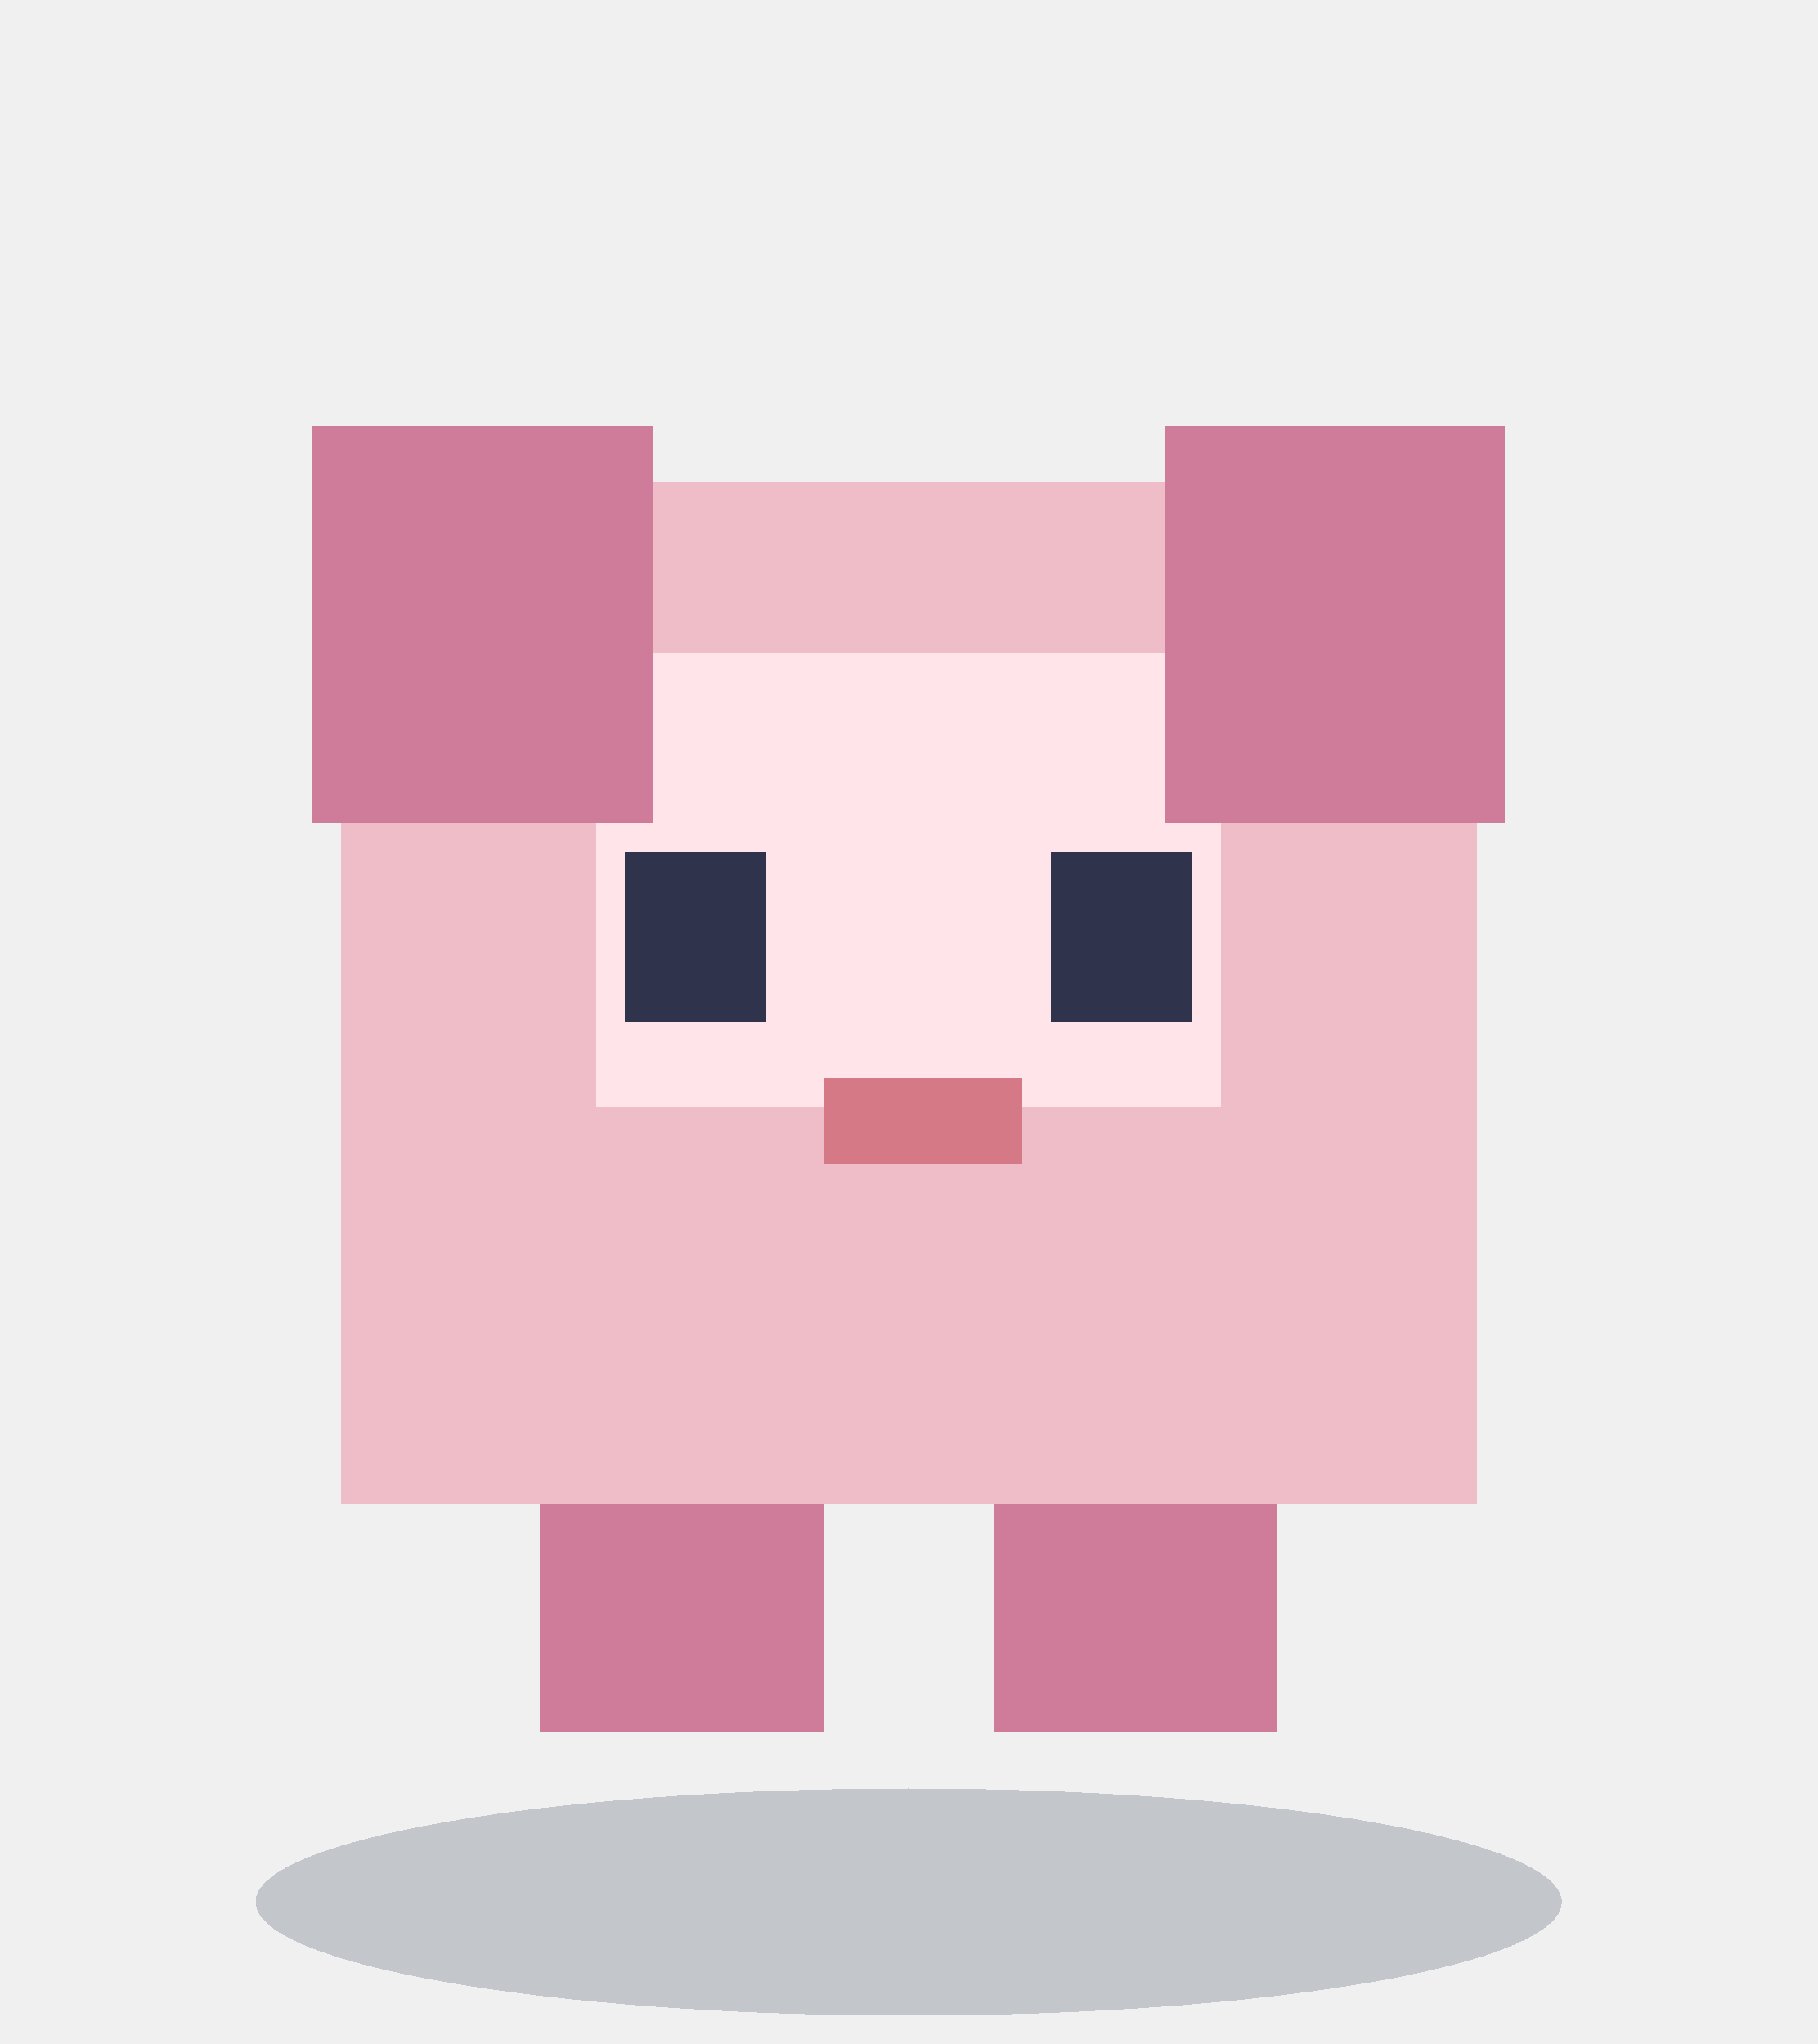
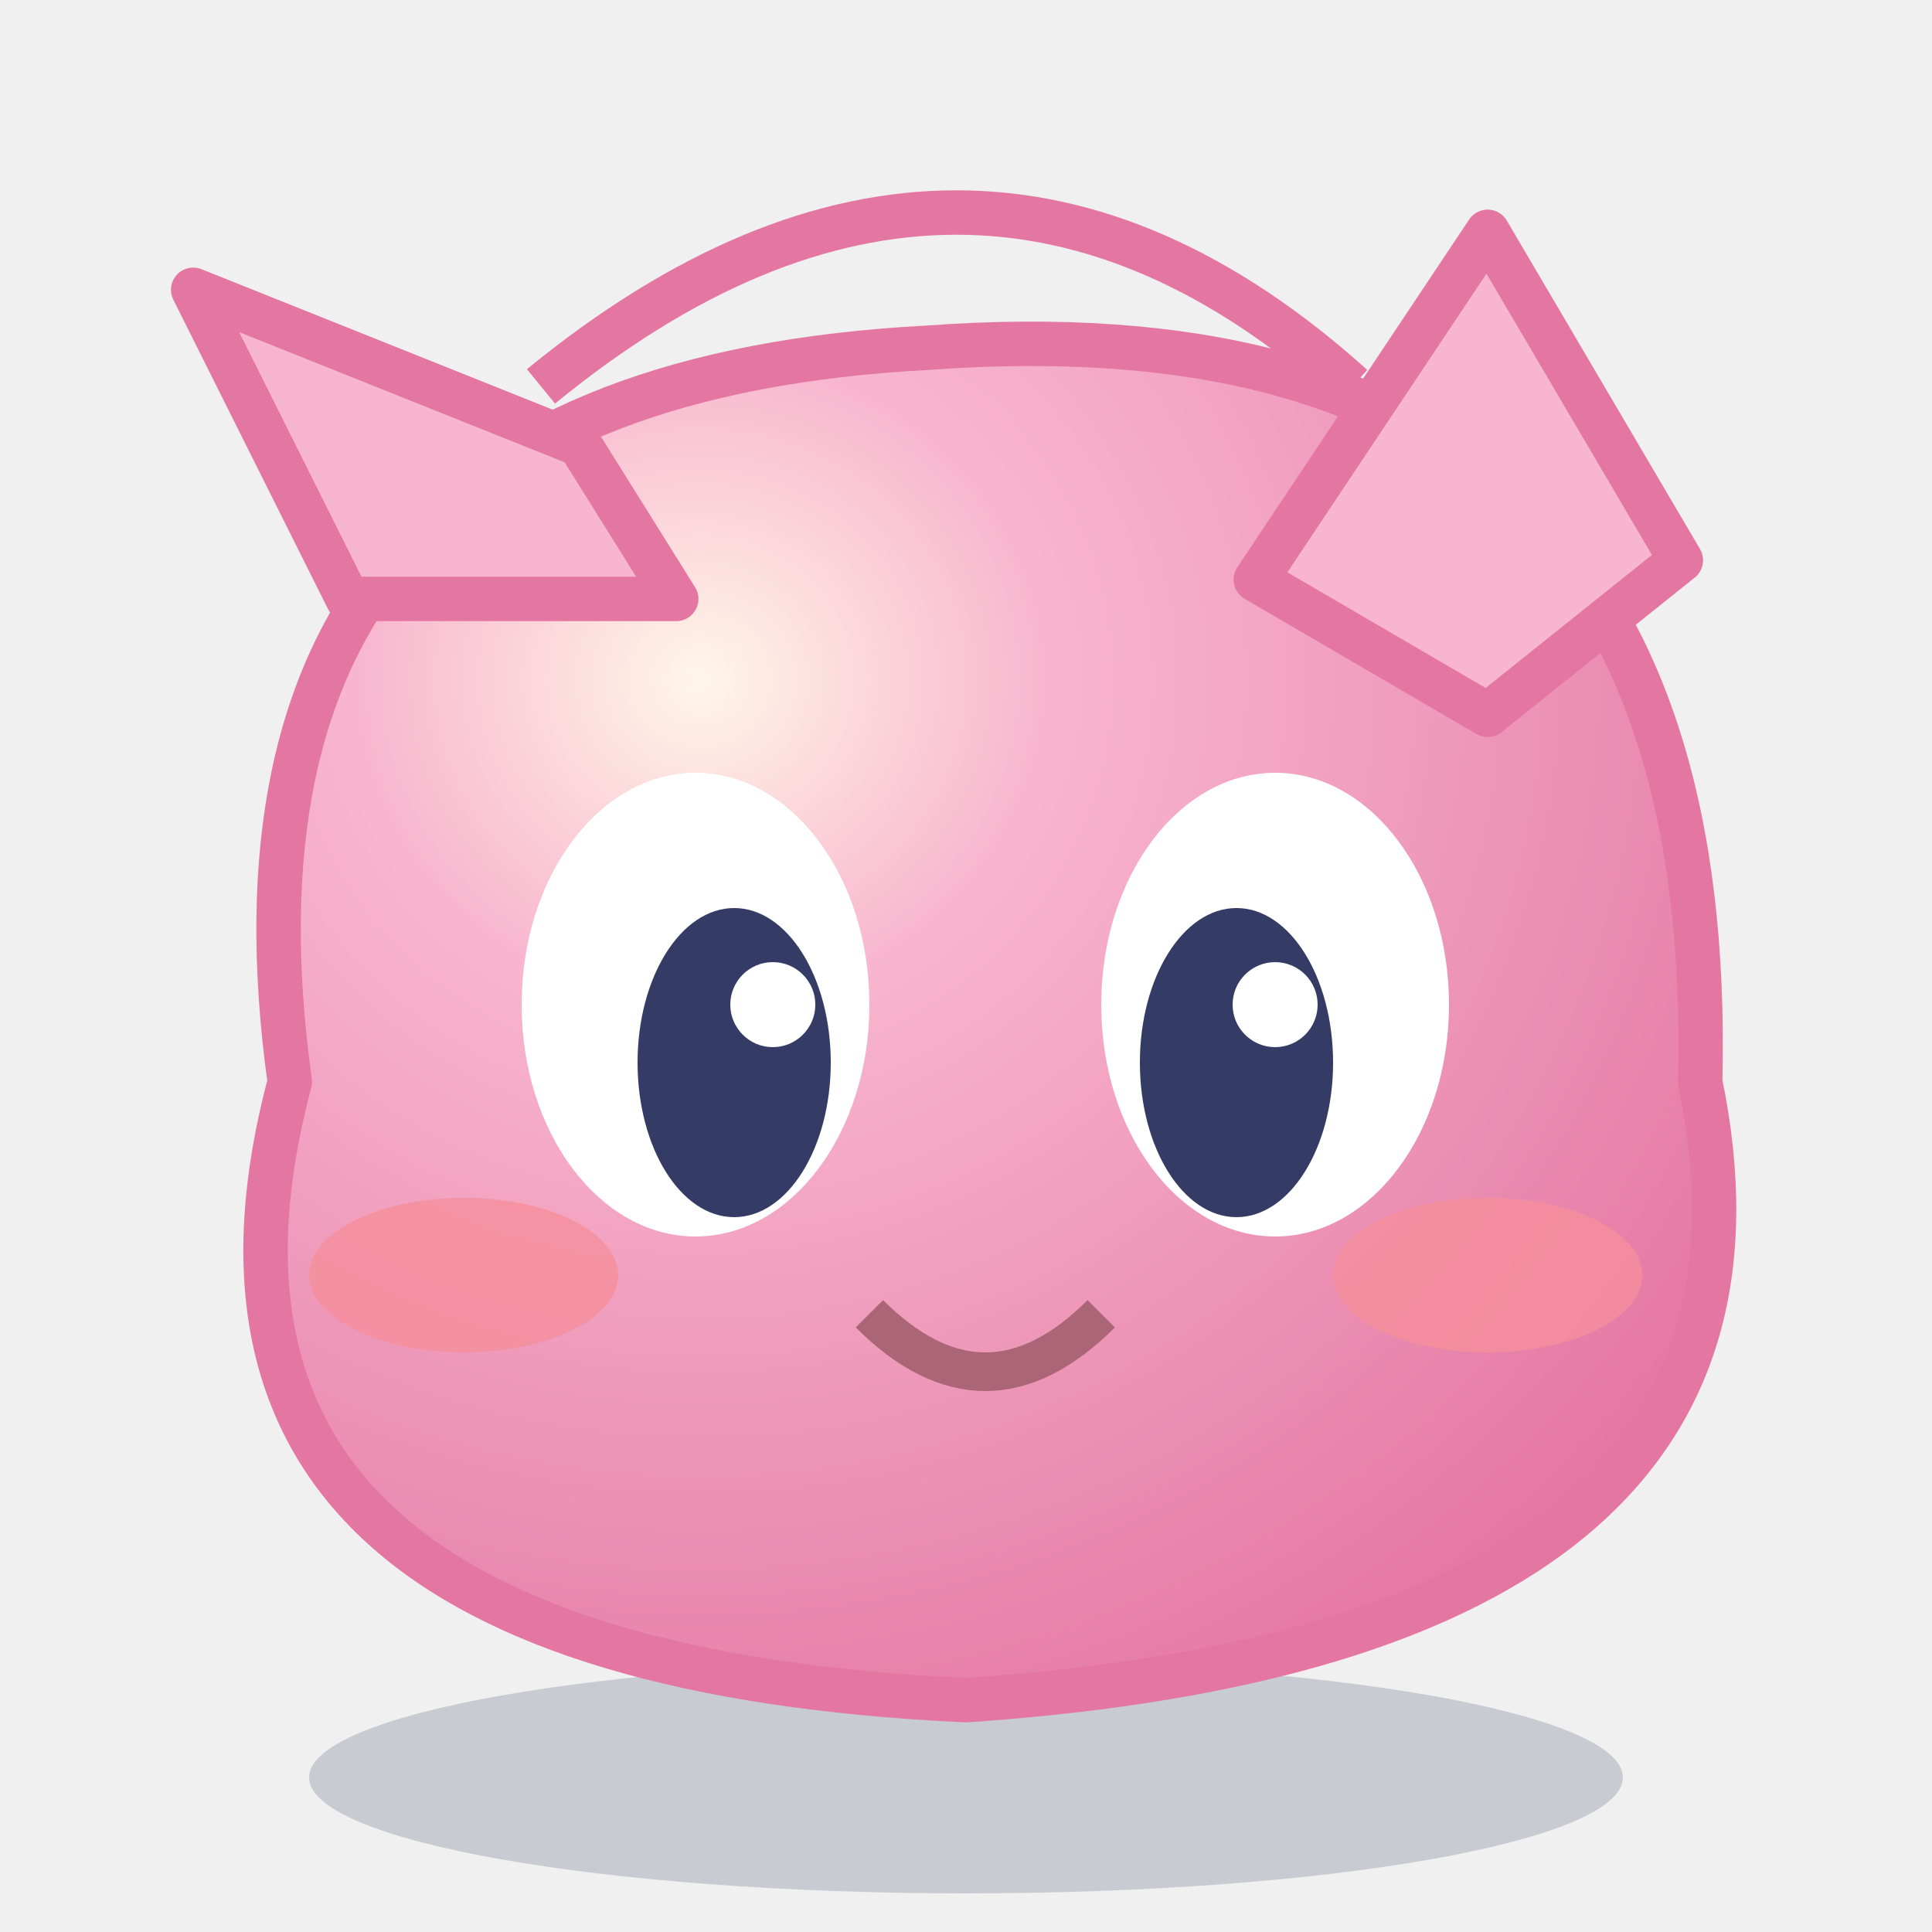
- <svg xmlns="http://www.w3.org/2000/svg" viewBox="0 0 64 72" shape-rendering="crispEdges">
-   <ellipse cx="32" cy="67" rx="23" ry="4" fill="#24304a" opacity=".22" />
-   <rect x="19" y="42" width="10" height="19" fill="#cf7b9a" />
-   <rect x="35" y="42" width="10" height="19" fill="#cf7b9a" />
-   <rect x="12" y="26" width="40" height="27" fill="#efbdc8" />
-   <rect x="16" y="17" width="32" height="27" fill="#efbdc8" />
-   <rect x="21" y="23" width="22" height="16" fill="#ffe5e9" />
-   <rect x="22" y="30" width="5" height="6" fill="#30334c" />
-   <rect x="37" y="30" width="5" height="6" fill="#30334c" />
-   <rect x="29" y="38" width="7" height="3" fill="#d57987" />
-   <rect x="11" y="15" width="12" height="14" fill="#cf7b9a" />
-   <rect x="41" y="15" width="12" height="14" fill="#cf7b9a" />
+ <svg xmlns="http://www.w3.org/2000/svg" viewBox="0 0 100 100">
+   <defs>
+     <radialGradient id="g" cx=".3" cy=".25" r=".85">
+       <stop stop-color="#fff6e8" />
+       <stop offset=".28" stop-color="#f8b6ce" />
+       <stop offset="1" stop-color="#e477a2" />
+     </radialGradient>
+   </defs>
+   <ellipse cx="50" cy="92" rx="34" ry="6" fill="#273957" opacity=".2" />
+   <path d="M15 56Q10 20 48 18Q89 15 88 56Q94 85 50 88Q7 86 15 56Z" fill="url(#g)" stroke="#e477a2" stroke-width="2.3" stroke-linejoin="round" />
+   <path d="M18 31L10 15L30 23L35 31ZM65 30L77 12L87 29L77 37Z" fill="#f8b6ce" stroke="#e477a2" stroke-width="2.3" stroke-linejoin="round" />
+   <path d="M28 20Q50 2 70 20" fill="none" stroke="#e477a2" stroke-width="2.3" stroke-linejoin="round" />
+   <ellipse cx="36" cy="52" rx="9" ry="12" fill="white" />
+   <ellipse cx="66" cy="52" rx="9" ry="12" fill="white" />
+   <ellipse cx="38" cy="55" rx="5" ry="8" fill="#343c65" />
+   <ellipse cx="64" cy="55" rx="5" ry="8" fill="#343c65" />
+   <circle cx="40" cy="52" r="2.2" fill="white" />
+   <circle cx="66" cy="52" r="2.2" fill="white" />
+   <ellipse cx="24" cy="66" rx="8" ry="4" fill="#f58f9b" opacity=".8" />
+   <ellipse cx="77" cy="66" rx="8" ry="4" fill="#f58f9b" opacity=".8" />
+   <path d="M45 68Q51 74 57 68" stroke="#aa6577" stroke-width="2" fill="none" />
</svg>
